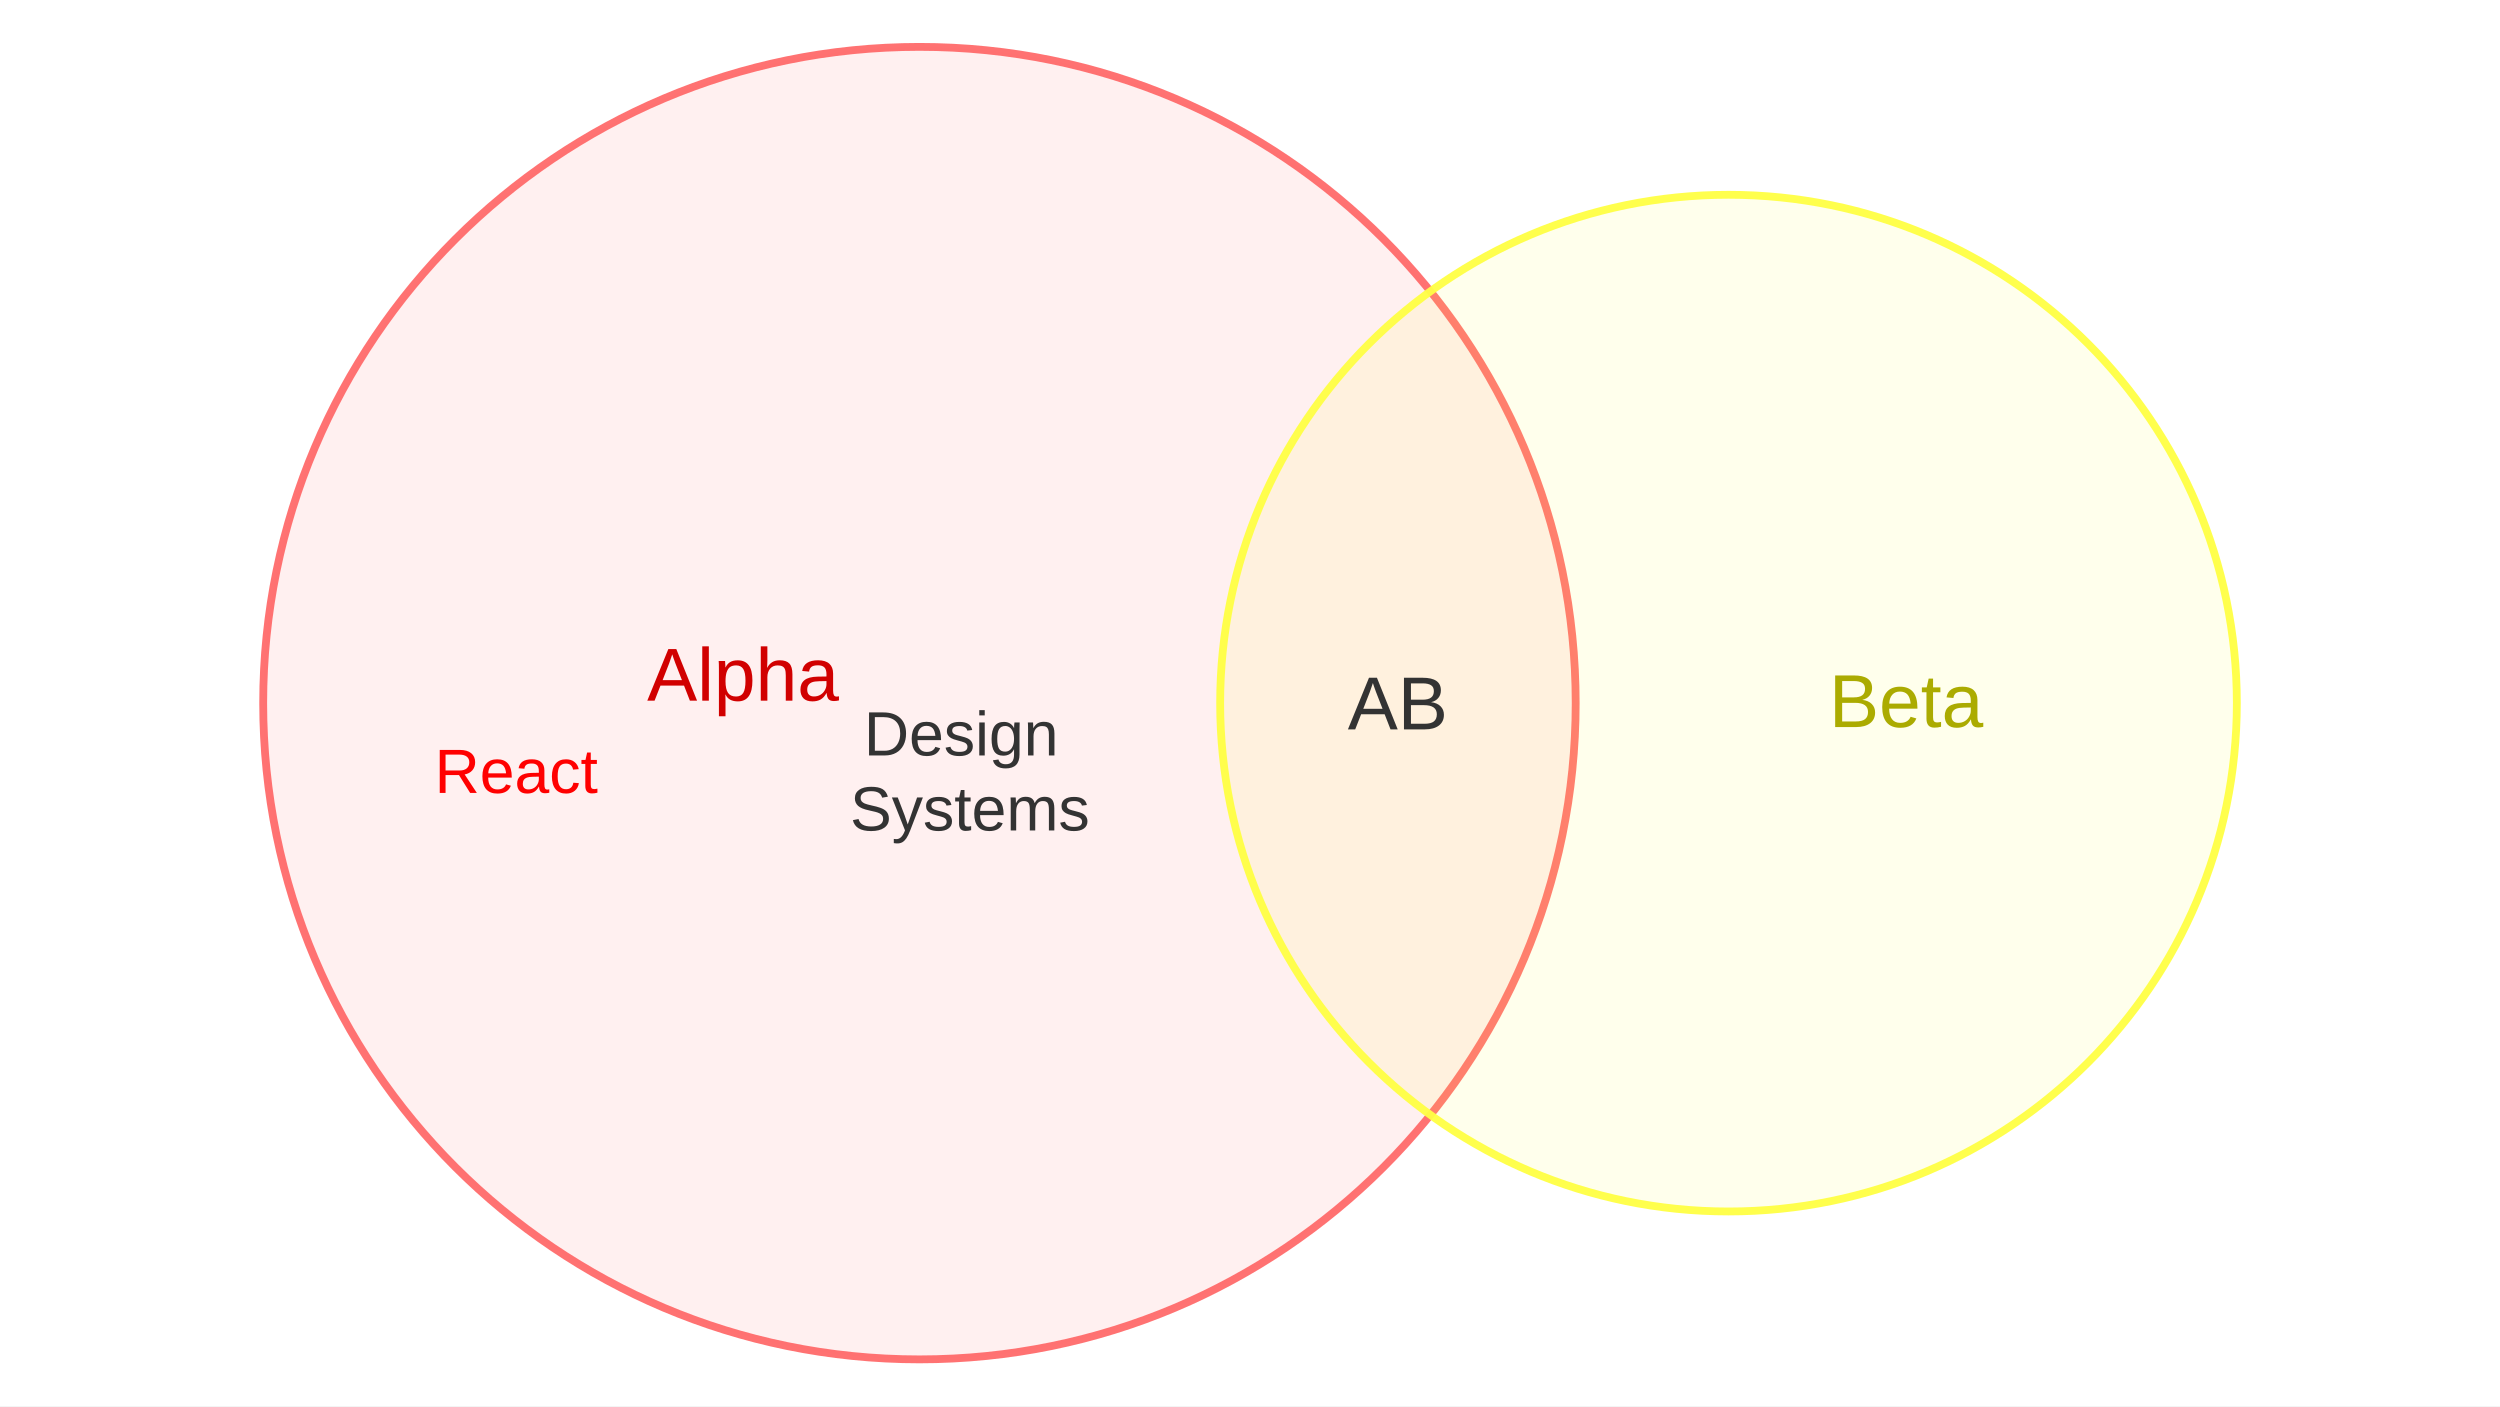
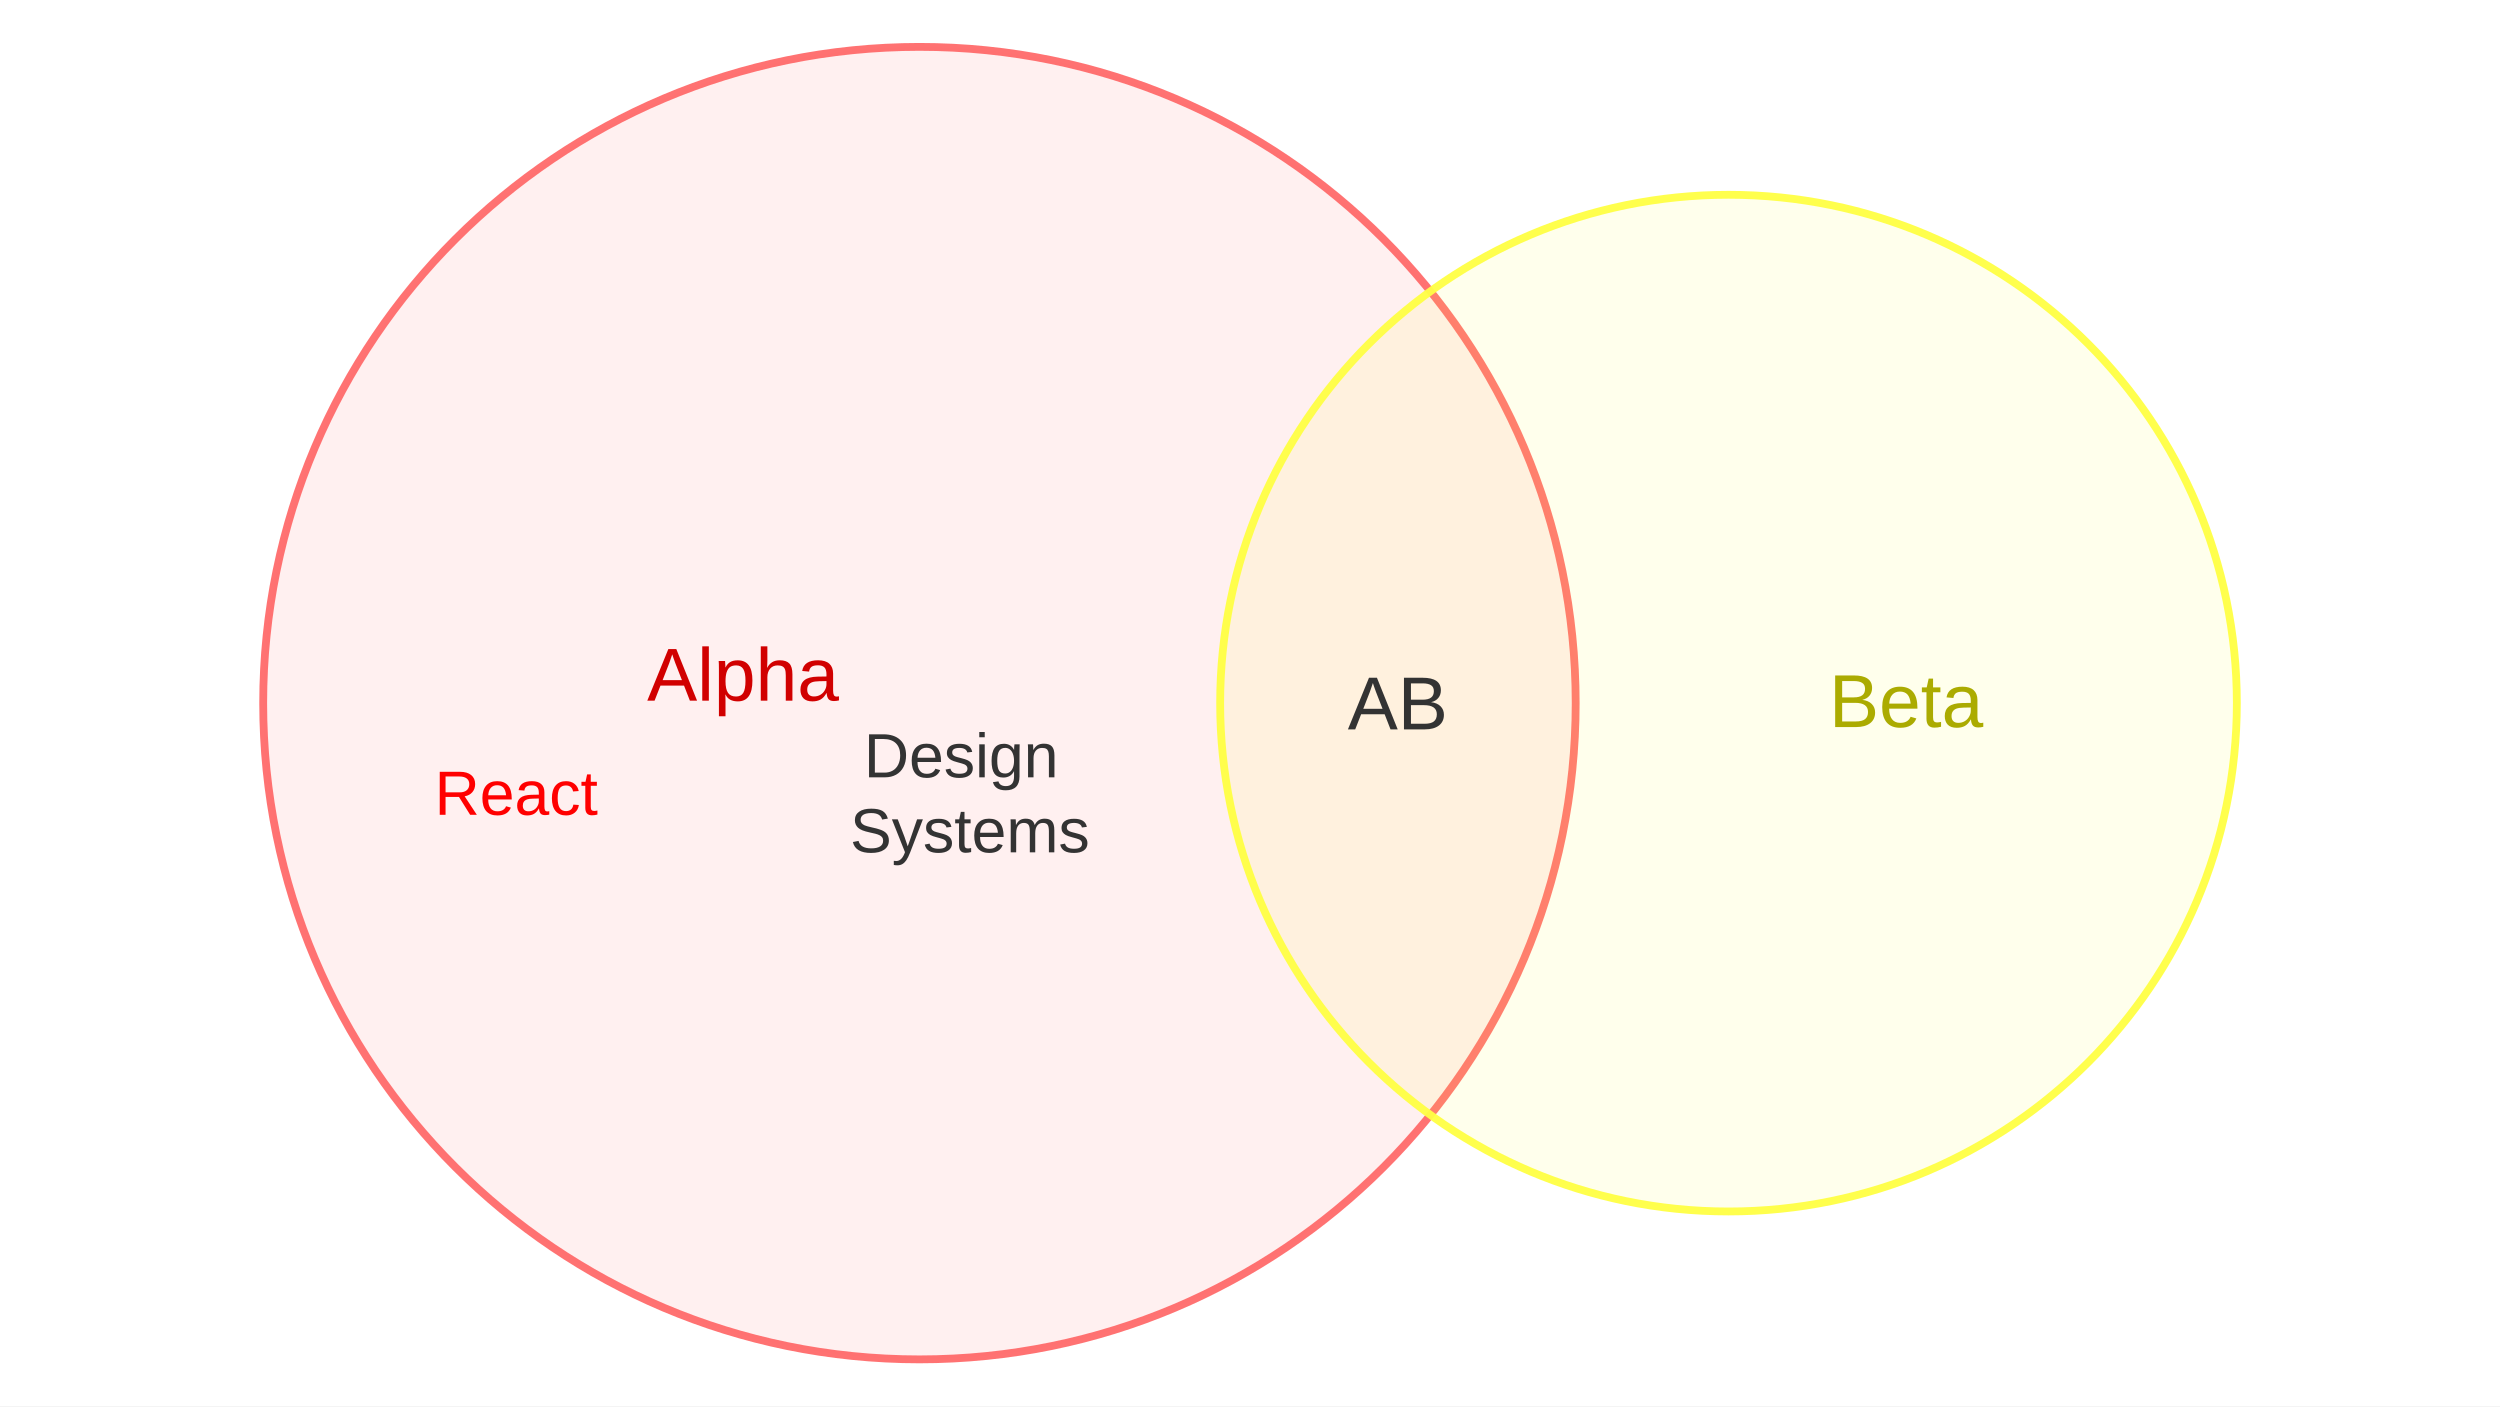
<svg xmlns="http://www.w3.org/2000/svg" id="mermaid" class="venn" width="800" height="450" viewBox="0 0 800 450" role="graphics-document document" aria-roledescription="venn">
  <style>#mermaid{font-family:"trebuchet ms",verdana,arial,sans-serif;font-size:16px;fill:#333;}#mermaid .vt{fill:#333;}#mermaid .vl{fill:#333;}#mermaid .vn{fill:#333;}</style>
  <rect x="0" y="0" width="800" height="450" fill="white" />
  <g class="venn-area venn-circle">
    <circle cx="294.22" cy="225" r="210" style="fill:#ff6b6b;fill-opacity:0.1;stroke:#ff6b6b;stroke-width:2.5;stroke-opacity:0.95" />
    <text class="vl" text-anchor="middle" dy=".35em" x="237.78" y="215.81" style="font-size:24px;fill:#d10000">Alpha</text>
  </g>
  <g class="venn-area venn-circle">
    <circle cx="553.12" cy="225" r="162.67" style="fill:#ffff45;fill-opacity:0.1;stroke:#ffff45;stroke-width:2.5;stroke-opacity:0.95" />
    <text class="vl" text-anchor="middle" dy=".35em" x="609.97" y="224.26" style="font-size:24px;fill:#abab00">Beta</text>
  </g>
  <g class="venn-area venn-intersection">
    <text class="vl" text-anchor="middle" dy=".35em" x="447.3" y="225" style="font-size:24px;fill:#333">AB</text>
  </g>
  <g class="venn-text-nodes" font-size="20px">
    <g style="fill:red">
-       <text x="165.2" y="246.81" text-anchor="middle" dominant-baseline="central">
+       <text x="165.2" y="253.81" text-anchor="middle" dominant-baseline="central">
        <tspan x="165.2" dy="0">React</tspan>
      </text>
    </g>
-     <text class="vn" x="310.36" y="234.81" text-anchor="middle" dominant-baseline="central">
+     <text class="vn" x="310.36" y="241.81" text-anchor="middle" dominant-baseline="central">
      <tspan x="310.36" dy="0">Design</tspan>
      <tspan x="310.36" dy="24">Systems</tspan>
    </text>
  </g>
</svg>
